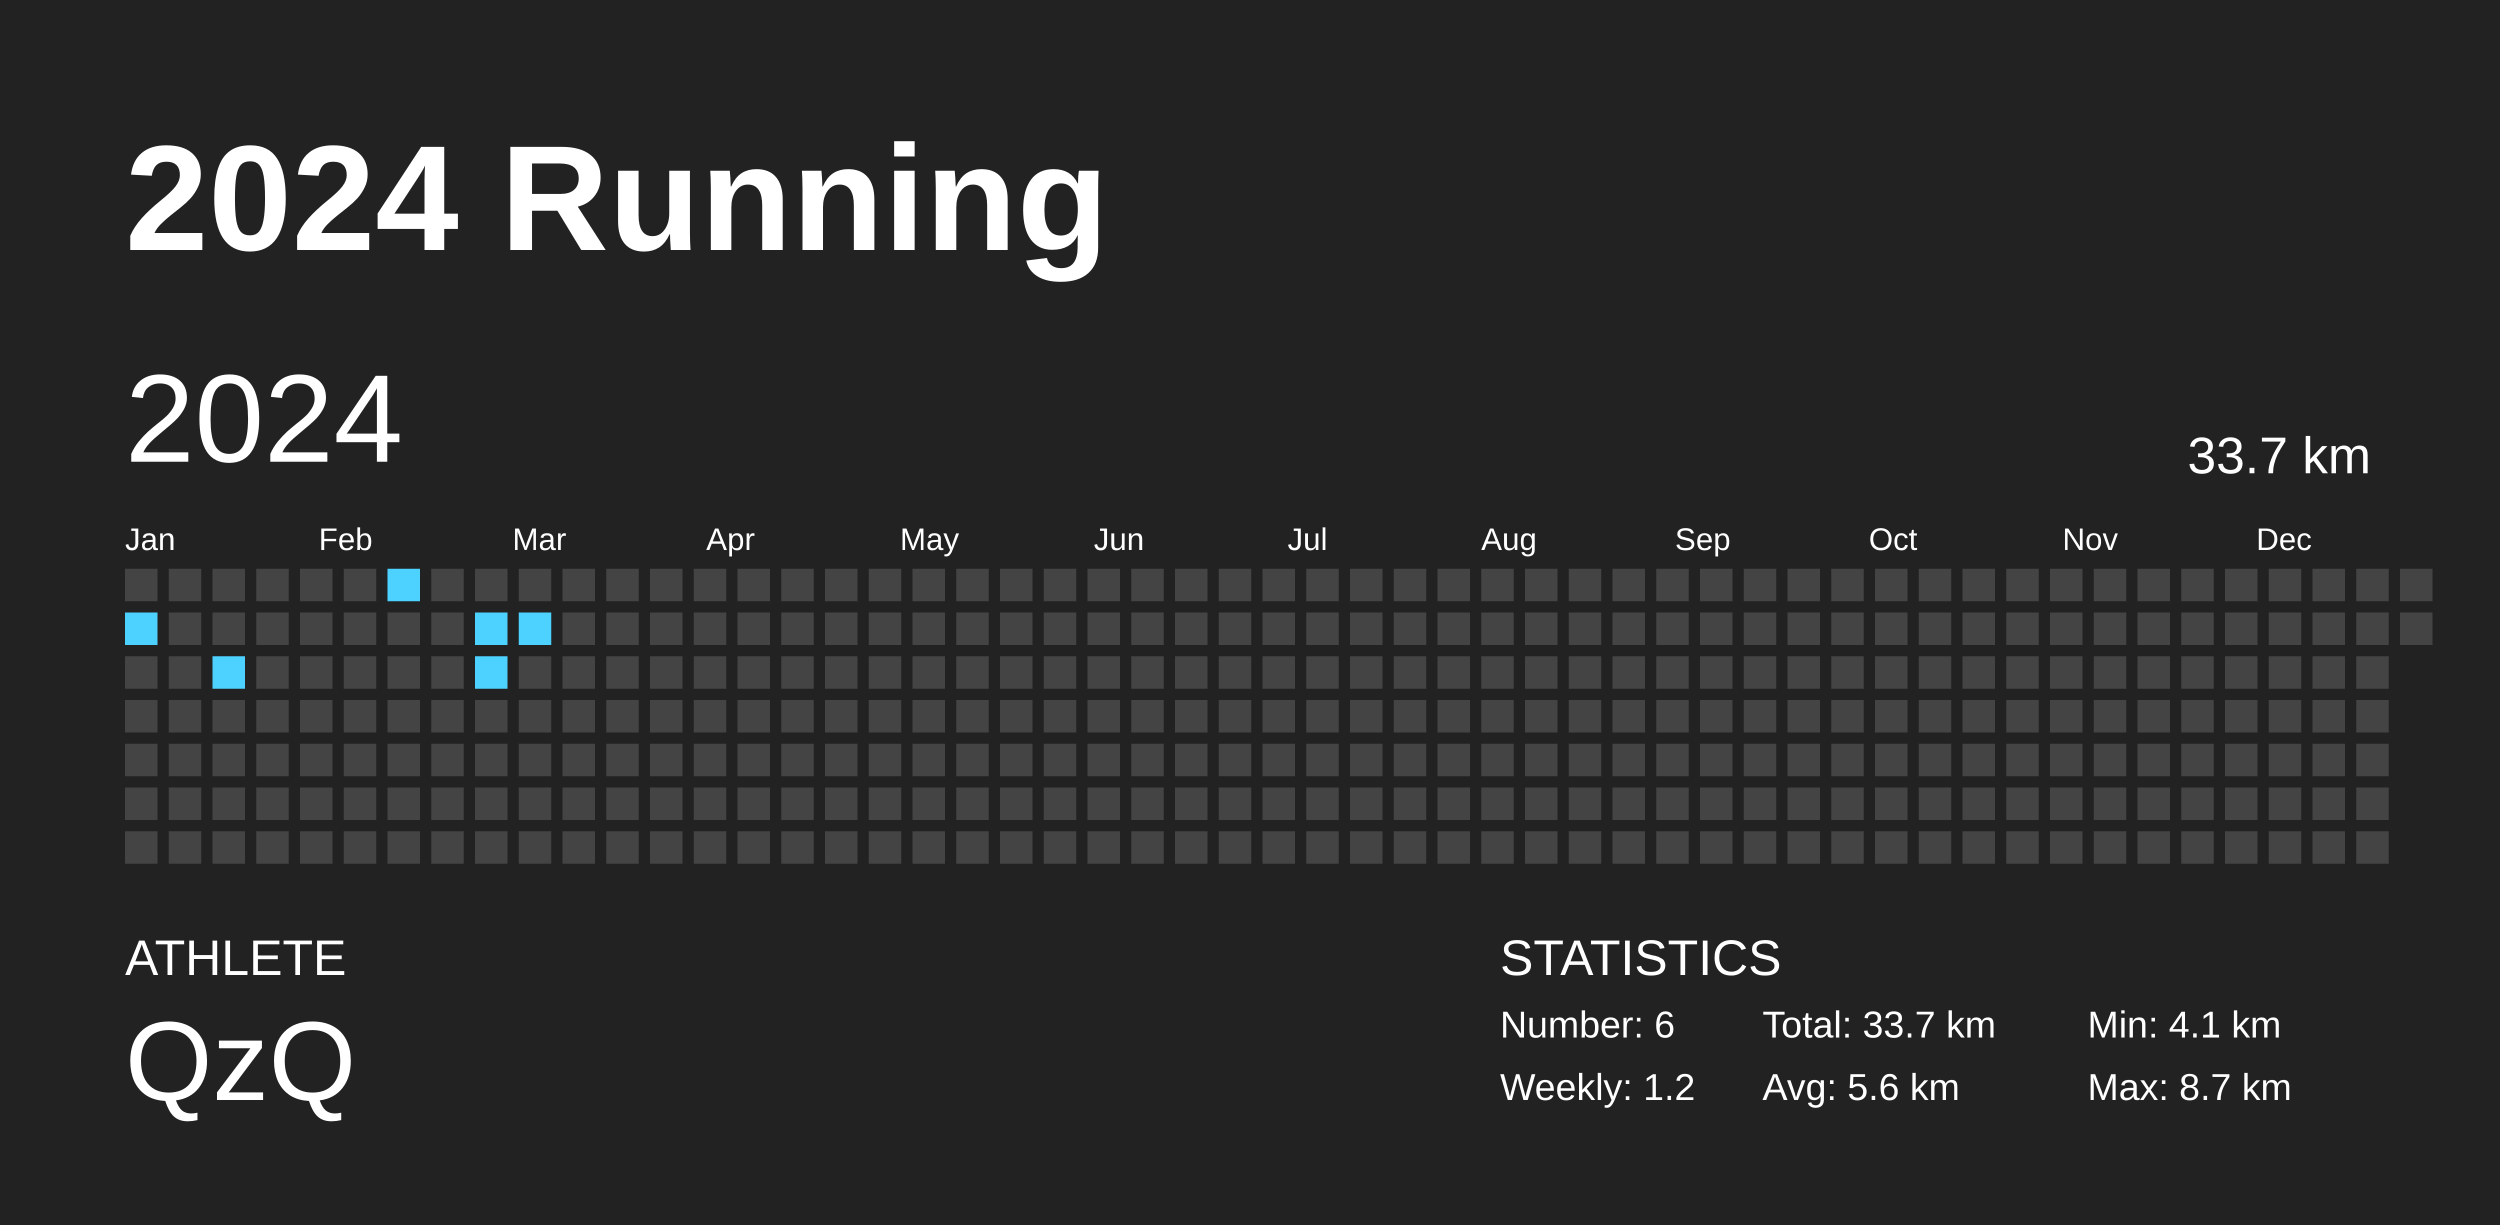
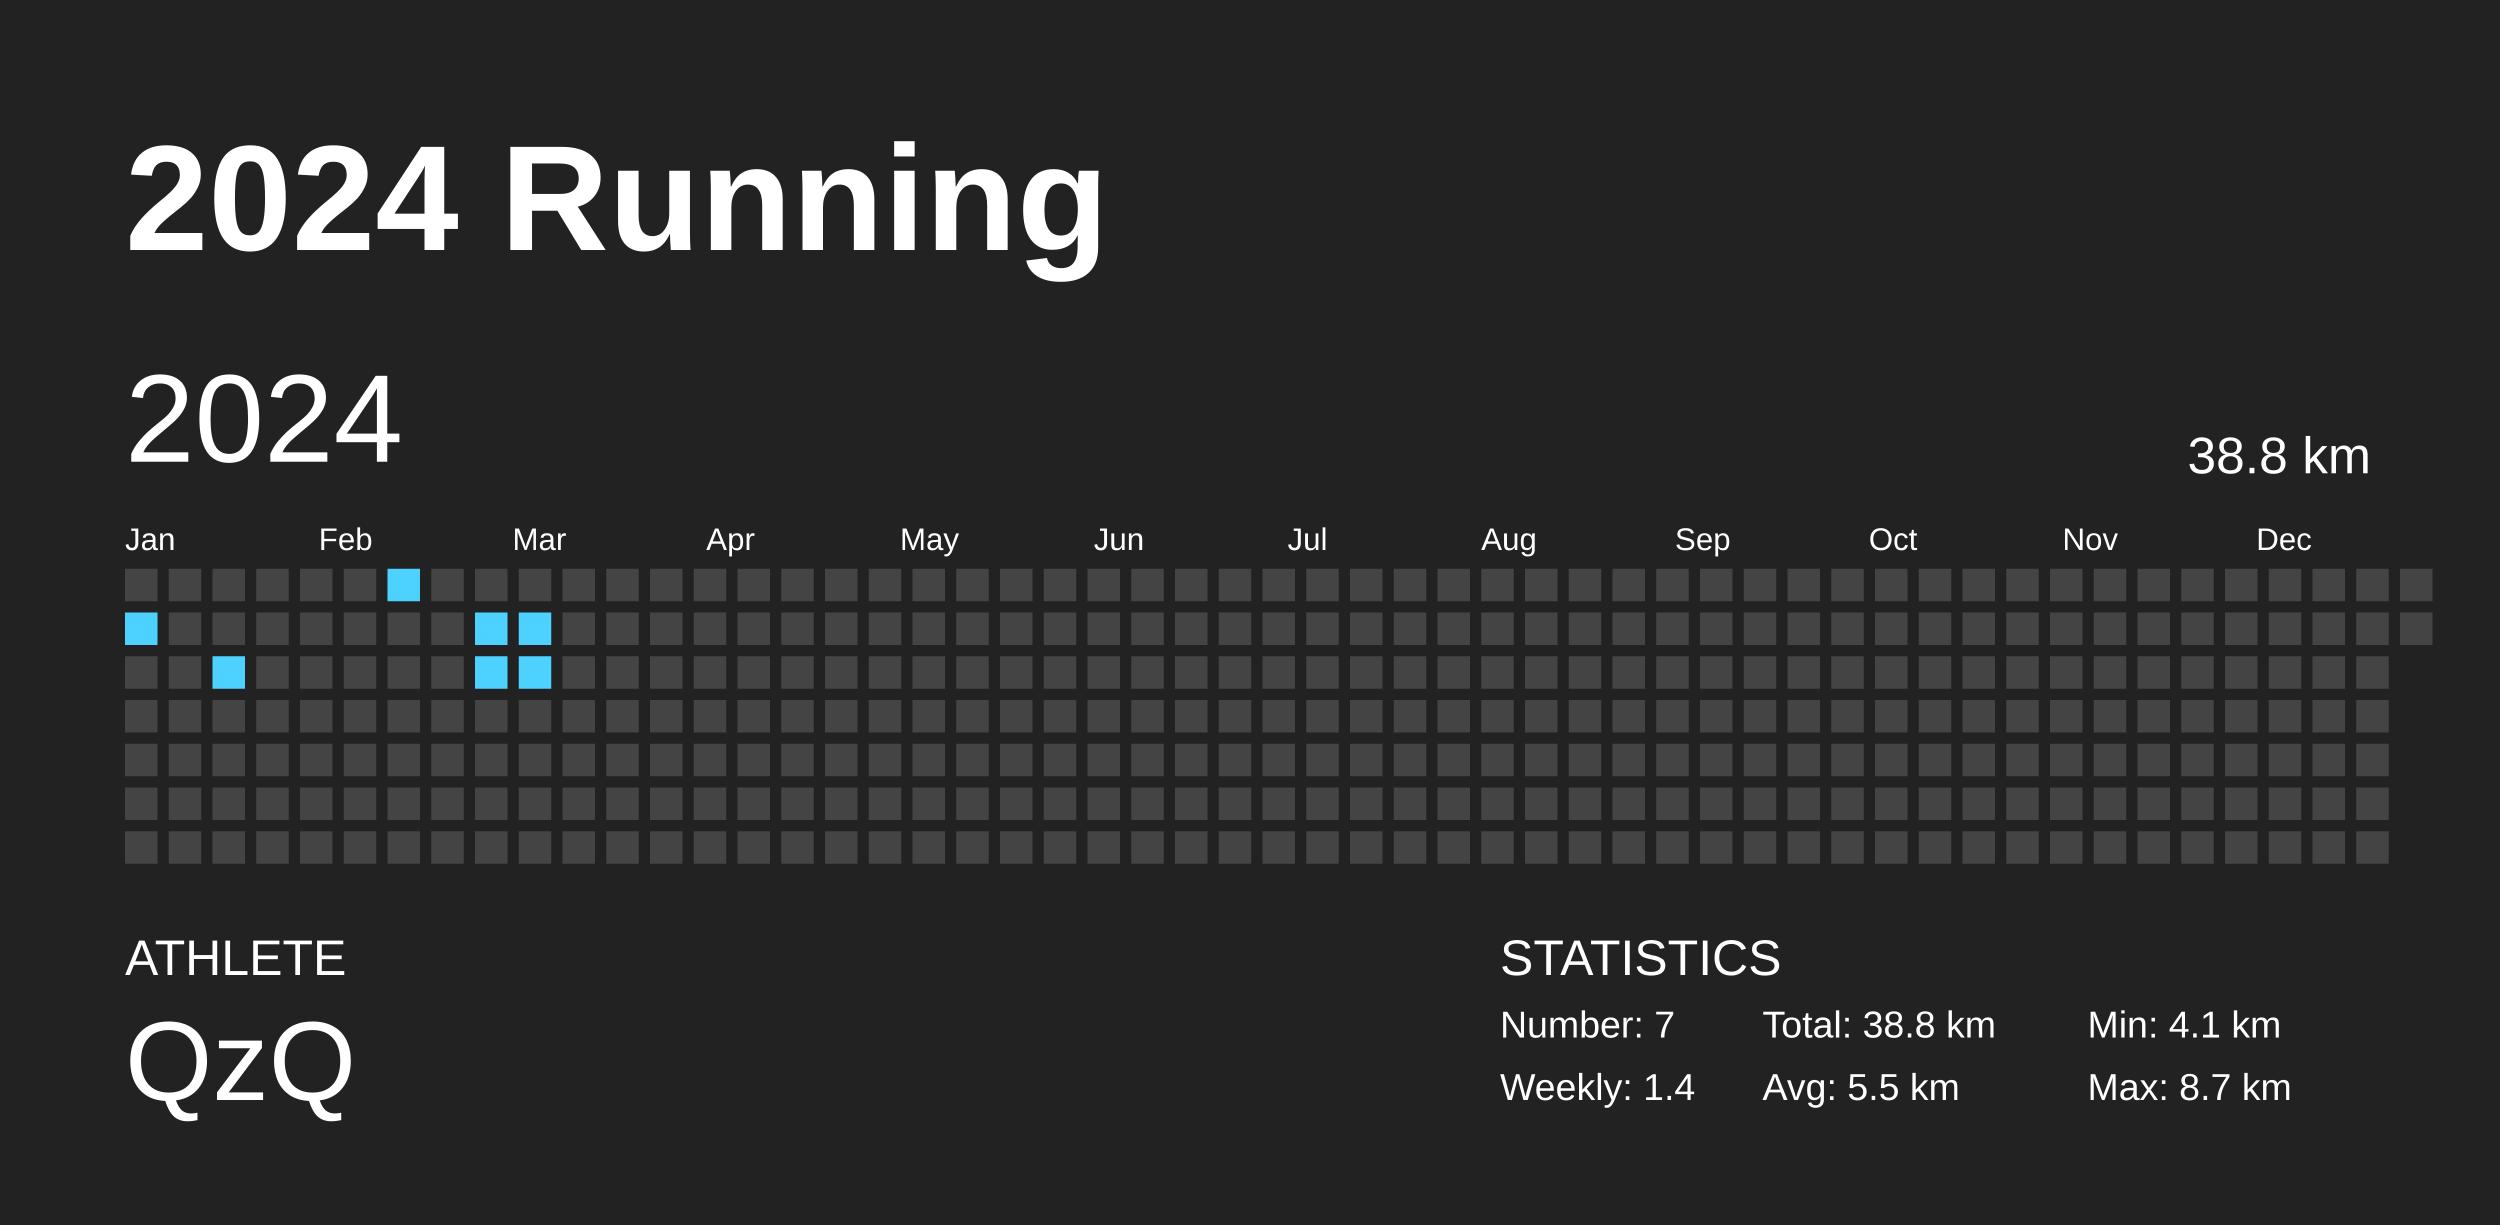
<svg xmlns="http://www.w3.org/2000/svg" baseProfile="full" height="98mm" version="1.1" viewBox="0,0,200,98" width="200mm">
  <defs />
  <rect fill="#222222" height="98" width="200" x="0" y="0" />
  <text fill="#FFFFFF" style="font-size:12px; font-family:Arial; font-weight:bold;" x="10" y="20">2024 Running</text>
  <text fill="#FFFFFF" style="font-size:4px; font-family:Arial" x="10" y="78">ATHLETE</text>
  <text fill="#FFFFFF" style="font-size:9px; font-family:Arial" x="10" y="88">QzQ</text>
  <text fill="#FFFFFF" style="font-size:4px; font-family:Arial" x="120" y="78">STATISTICS</text>
-   <text fill="#FFFFFF" style="font-size:3px; font-family:Arial" x="120" y="83">Number: 6</text>
-   <text fill="#FFFFFF" style="font-size:3px; font-family:Arial" x="120" y="88">Weekly: 1.2</text>
-   <text fill="#FFFFFF" style="font-size:3px; font-family:Arial" x="141" y="83">Total: 33.7 km</text>
-   <text fill="#FFFFFF" style="font-size:3px; font-family:Arial" x="141" y="88">Avg: 5.6 km</text>
+   <text fill="#FFFFFF" style="font-size:3px; font-family:Arial" x="120" y="83">Number: 7</text>
+   <text fill="#FFFFFF" style="font-size:3px; font-family:Arial" x="120" y="88">Weekly: 1.4</text>
+   <text fill="#FFFFFF" style="font-size:3px; font-family:Arial" x="141" y="83">Total: 38.8 km</text>
+   <text fill="#FFFFFF" style="font-size:3px; font-family:Arial" x="141" y="88">Avg: 5.5 km</text>
  <text fill="#FFFFFF" style="font-size:3px; font-family:Arial" x="167" y="83">Min: 4.1 km</text>
  <text fill="#FFFFFF" style="font-size:3px; font-family:Arial" x="167" y="88">Max: 8.7 km</text>
  <text dominant-baseline="hanging" fill="#FFFFFF" style="font-size:10.0px; font-family:Arial;" x="10" y="30">2024</text>
-   <text dominant-baseline="hanging" fill="#FFFFFF" style="font-size:4.125px; font-family:Arial;" x="175" y="35">33.7 km</text>
+   <text dominant-baseline="hanging" fill="#FFFFFF" style="font-size:4.125px; font-family:Arial;" x="175" y="35">38.8 km</text>
  <text fill="#FFFFFF" style="font-size:2.5px; font-family:Arial" x="10.0" y="44">Jan</text>
  <text fill="#FFFFFF" style="font-size:2.5px; font-family:Arial" x="25.5" y="44">Feb</text>
  <text fill="#FFFFFF" style="font-size:2.5px; font-family:Arial" x="41.0" y="44">Mar</text>
  <text fill="#FFFFFF" style="font-size:2.5px; font-family:Arial" x="56.5" y="44">Apr</text>
  <text fill="#FFFFFF" style="font-size:2.5px; font-family:Arial" x="72.0" y="44">May</text>
  <text fill="#FFFFFF" style="font-size:2.5px; font-family:Arial" x="87.5" y="44">Jun</text>
  <text fill="#FFFFFF" style="font-size:2.5px; font-family:Arial" x="103.0" y="44">Jul</text>
  <text fill="#FFFFFF" style="font-size:2.5px; font-family:Arial" x="118.5" y="44">Aug</text>
  <text fill="#FFFFFF" style="font-size:2.5px; font-family:Arial" x="134.0" y="44">Sep</text>
  <text fill="#FFFFFF" style="font-size:2.5px; font-family:Arial" x="149.5" y="44">Oct</text>
  <text fill="#FFFFFF" style="font-size:2.5px; font-family:Arial" x="165.0" y="44">Nov</text>
  <text fill="#FFFFFF" style="font-size:2.5px; font-family:Arial" x="180.5" y="44">Dec</text>
  <rect fill="#444444" height="2.6" width="2.6" x="10.0" y="45.5" />
  <rect fill="#4dd2ff" height="2.6" width="2.6" x="10.0" y="49.0" />
  <rect fill="#444444" height="2.6" width="2.6" x="10.0" y="52.5" />
  <rect fill="#444444" height="2.6" width="2.6" x="10.0" y="56.0" />
  <rect fill="#444444" height="2.6" width="2.6" x="10.0" y="59.5" />
  <rect fill="#444444" height="2.6" width="2.6" x="10.0" y="63.0" />
  <rect fill="#444444" height="2.6" width="2.6" x="10.0" y="66.5" />
  <rect fill="#444444" height="2.6" width="2.6" x="13.5" y="45.5" />
  <rect fill="#444444" height="2.6" width="2.6" x="13.5" y="49.0" />
  <rect fill="#444444" height="2.6" width="2.6" x="13.5" y="52.5" />
  <rect fill="#444444" height="2.6" width="2.6" x="13.5" y="56.0" />
  <rect fill="#444444" height="2.6" width="2.6" x="13.5" y="59.5" />
  <rect fill="#444444" height="2.6" width="2.6" x="13.5" y="63.0" />
  <rect fill="#444444" height="2.6" width="2.6" x="13.5" y="66.5" />
  <rect fill="#444444" height="2.6" width="2.6" x="17.0" y="45.5" />
  <rect fill="#444444" height="2.6" width="2.6" x="17.0" y="49.0" />
  <rect fill="#4dd2ff" height="2.6" width="2.6" x="17.0" y="52.5" />
  <rect fill="#444444" height="2.6" width="2.6" x="17.0" y="56.0" />
  <rect fill="#444444" height="2.6" width="2.6" x="17.0" y="59.5" />
  <rect fill="#444444" height="2.6" width="2.6" x="17.0" y="63.0" />
  <rect fill="#444444" height="2.6" width="2.6" x="17.0" y="66.5" />
  <rect fill="#444444" height="2.6" width="2.6" x="20.5" y="45.5" />
  <rect fill="#444444" height="2.6" width="2.6" x="20.5" y="49.0" />
  <rect fill="#444444" height="2.6" width="2.6" x="20.5" y="52.5" />
  <rect fill="#444444" height="2.6" width="2.6" x="20.5" y="56.0" />
  <rect fill="#444444" height="2.6" width="2.6" x="20.5" y="59.5" />
  <rect fill="#444444" height="2.6" width="2.6" x="20.5" y="63.0" />
  <rect fill="#444444" height="2.6" width="2.6" x="20.5" y="66.5" />
  <rect fill="#444444" height="2.6" width="2.6" x="24.0" y="45.5" />
  <rect fill="#444444" height="2.6" width="2.6" x="24.0" y="49.0" />
  <rect fill="#444444" height="2.6" width="2.6" x="24.0" y="52.5" />
  <rect fill="#444444" height="2.6" width="2.6" x="24.0" y="56.0" />
  <rect fill="#444444" height="2.6" width="2.6" x="24.0" y="59.5" />
  <rect fill="#444444" height="2.6" width="2.6" x="24.0" y="63.0" />
  <rect fill="#444444" height="2.6" width="2.6" x="24.0" y="66.5" />
  <rect fill="#444444" height="2.6" width="2.6" x="27.5" y="45.5" />
  <rect fill="#444444" height="2.6" width="2.6" x="27.5" y="49.0" />
  <rect fill="#444444" height="2.6" width="2.6" x="27.5" y="52.5" />
  <rect fill="#444444" height="2.6" width="2.6" x="27.5" y="56.0" />
  <rect fill="#444444" height="2.6" width="2.6" x="27.5" y="59.5" />
  <rect fill="#444444" height="2.6" width="2.6" x="27.5" y="63.0" />
  <rect fill="#444444" height="2.6" width="2.6" x="27.5" y="66.5" />
  <rect fill="#4dd2ff" height="2.6" width="2.6" x="31.0" y="45.5" />
  <rect fill="#444444" height="2.6" width="2.6" x="31.0" y="49.0" />
  <rect fill="#444444" height="2.6" width="2.6" x="31.0" y="52.5" />
  <rect fill="#444444" height="2.6" width="2.6" x="31.0" y="56.0" />
  <rect fill="#444444" height="2.6" width="2.6" x="31.0" y="59.5" />
  <rect fill="#444444" height="2.6" width="2.6" x="31.0" y="63.0" />
  <rect fill="#444444" height="2.6" width="2.6" x="31.0" y="66.5" />
  <rect fill="#444444" height="2.6" width="2.6" x="34.5" y="45.5" />
  <rect fill="#444444" height="2.6" width="2.6" x="34.5" y="49.0" />
  <rect fill="#444444" height="2.6" width="2.6" x="34.5" y="52.5" />
  <rect fill="#444444" height="2.6" width="2.6" x="34.5" y="56.0" />
  <rect fill="#444444" height="2.6" width="2.6" x="34.5" y="59.5" />
  <rect fill="#444444" height="2.6" width="2.6" x="34.5" y="63.0" />
  <rect fill="#444444" height="2.6" width="2.6" x="34.5" y="66.5" />
  <rect fill="#444444" height="2.6" width="2.6" x="38.0" y="45.5" />
  <rect fill="#4dd2ff" height="2.6" width="2.6" x="38.0" y="49.0" />
  <rect fill="#4dd2ff" height="2.6" width="2.6" x="38.0" y="52.5" />
  <rect fill="#444444" height="2.6" width="2.6" x="38.0" y="56.0" />
  <rect fill="#444444" height="2.6" width="2.6" x="38.0" y="59.5" />
  <rect fill="#444444" height="2.6" width="2.6" x="38.0" y="63.0" />
  <rect fill="#444444" height="2.6" width="2.6" x="38.0" y="66.5" />
  <rect fill="#444444" height="2.6" width="2.6" x="41.5" y="45.5" />
  <rect fill="#4dd2ff" height="2.6" width="2.6" x="41.5" y="49.0" />
-   <rect fill="#444444" height="2.6" width="2.6" x="41.5" y="52.5" />
+   <rect fill="#4dd2ff" height="2.6" width="2.6" x="41.5" y="52.5" />
  <rect fill="#444444" height="2.6" width="2.6" x="41.5" y="56.0" />
  <rect fill="#444444" height="2.6" width="2.6" x="41.5" y="59.5" />
  <rect fill="#444444" height="2.6" width="2.6" x="41.5" y="63.0" />
  <rect fill="#444444" height="2.6" width="2.6" x="41.5" y="66.5" />
  <rect fill="#444444" height="2.6" width="2.6" x="45.0" y="45.5" />
  <rect fill="#444444" height="2.6" width="2.6" x="45.0" y="49.0" />
  <rect fill="#444444" height="2.6" width="2.6" x="45.0" y="52.5" />
  <rect fill="#444444" height="2.6" width="2.6" x="45.0" y="56.0" />
  <rect fill="#444444" height="2.6" width="2.6" x="45.0" y="59.5" />
  <rect fill="#444444" height="2.6" width="2.6" x="45.0" y="63.0" />
  <rect fill="#444444" height="2.6" width="2.6" x="45.0" y="66.5" />
  <rect fill="#444444" height="2.6" width="2.6" x="48.5" y="45.5" />
  <rect fill="#444444" height="2.6" width="2.6" x="48.5" y="49.0" />
  <rect fill="#444444" height="2.6" width="2.6" x="48.5" y="52.5" />
  <rect fill="#444444" height="2.6" width="2.6" x="48.5" y="56.0" />
  <rect fill="#444444" height="2.6" width="2.6" x="48.5" y="59.5" />
  <rect fill="#444444" height="2.6" width="2.6" x="48.5" y="63.0" />
  <rect fill="#444444" height="2.6" width="2.6" x="48.5" y="66.5" />
  <rect fill="#444444" height="2.6" width="2.6" x="52.0" y="45.5" />
  <rect fill="#444444" height="2.6" width="2.6" x="52.0" y="49.0" />
  <rect fill="#444444" height="2.6" width="2.6" x="52.0" y="52.5" />
  <rect fill="#444444" height="2.6" width="2.6" x="52.0" y="56.0" />
  <rect fill="#444444" height="2.6" width="2.6" x="52.0" y="59.5" />
  <rect fill="#444444" height="2.6" width="2.6" x="52.0" y="63.0" />
  <rect fill="#444444" height="2.6" width="2.6" x="52.0" y="66.5" />
  <rect fill="#444444" height="2.6" width="2.6" x="55.5" y="45.5" />
  <rect fill="#444444" height="2.6" width="2.6" x="55.5" y="49.0" />
  <rect fill="#444444" height="2.6" width="2.6" x="55.5" y="52.5" />
  <rect fill="#444444" height="2.6" width="2.6" x="55.5" y="56.0" />
  <rect fill="#444444" height="2.6" width="2.6" x="55.5" y="59.5" />
  <rect fill="#444444" height="2.6" width="2.6" x="55.5" y="63.0" />
  <rect fill="#444444" height="2.6" width="2.6" x="55.5" y="66.5" />
  <rect fill="#444444" height="2.6" width="2.6" x="59.0" y="45.5" />
  <rect fill="#444444" height="2.6" width="2.6" x="59.0" y="49.0" />
  <rect fill="#444444" height="2.6" width="2.6" x="59.0" y="52.5" />
  <rect fill="#444444" height="2.6" width="2.6" x="59.0" y="56.0" />
  <rect fill="#444444" height="2.6" width="2.6" x="59.0" y="59.5" />
  <rect fill="#444444" height="2.6" width="2.6" x="59.0" y="63.0" />
  <rect fill="#444444" height="2.6" width="2.6" x="59.0" y="66.5" />
  <rect fill="#444444" height="2.6" width="2.6" x="62.5" y="45.5" />
  <rect fill="#444444" height="2.6" width="2.6" x="62.5" y="49.0" />
  <rect fill="#444444" height="2.6" width="2.6" x="62.5" y="52.5" />
  <rect fill="#444444" height="2.6" width="2.6" x="62.5" y="56.0" />
  <rect fill="#444444" height="2.6" width="2.6" x="62.5" y="59.5" />
  <rect fill="#444444" height="2.6" width="2.6" x="62.5" y="63.0" />
  <rect fill="#444444" height="2.6" width="2.6" x="62.5" y="66.5" />
  <rect fill="#444444" height="2.6" width="2.6" x="66.0" y="45.5" />
  <rect fill="#444444" height="2.6" width="2.6" x="66.0" y="49.0" />
  <rect fill="#444444" height="2.6" width="2.6" x="66.0" y="52.5" />
  <rect fill="#444444" height="2.6" width="2.6" x="66.0" y="56.0" />
  <rect fill="#444444" height="2.6" width="2.6" x="66.0" y="59.5" />
  <rect fill="#444444" height="2.6" width="2.6" x="66.0" y="63.0" />
  <rect fill="#444444" height="2.6" width="2.6" x="66.0" y="66.5" />
  <rect fill="#444444" height="2.6" width="2.6" x="69.5" y="45.5" />
  <rect fill="#444444" height="2.6" width="2.6" x="69.5" y="49.0" />
  <rect fill="#444444" height="2.6" width="2.6" x="69.5" y="52.5" />
  <rect fill="#444444" height="2.6" width="2.6" x="69.5" y="56.0" />
  <rect fill="#444444" height="2.6" width="2.6" x="69.5" y="59.5" />
  <rect fill="#444444" height="2.6" width="2.6" x="69.5" y="63.0" />
  <rect fill="#444444" height="2.6" width="2.6" x="69.5" y="66.5" />
  <rect fill="#444444" height="2.6" width="2.6" x="73.0" y="45.5" />
  <rect fill="#444444" height="2.6" width="2.6" x="73.0" y="49.0" />
  <rect fill="#444444" height="2.6" width="2.6" x="73.0" y="52.5" />
  <rect fill="#444444" height="2.6" width="2.6" x="73.0" y="56.0" />
  <rect fill="#444444" height="2.6" width="2.6" x="73.0" y="59.5" />
  <rect fill="#444444" height="2.6" width="2.6" x="73.0" y="63.0" />
  <rect fill="#444444" height="2.6" width="2.6" x="73.0" y="66.5" />
  <rect fill="#444444" height="2.6" width="2.6" x="76.5" y="45.5" />
  <rect fill="#444444" height="2.6" width="2.6" x="76.5" y="49.0" />
  <rect fill="#444444" height="2.6" width="2.6" x="76.5" y="52.5" />
  <rect fill="#444444" height="2.6" width="2.6" x="76.5" y="56.0" />
  <rect fill="#444444" height="2.6" width="2.6" x="76.5" y="59.5" />
  <rect fill="#444444" height="2.6" width="2.6" x="76.5" y="63.0" />
  <rect fill="#444444" height="2.6" width="2.6" x="76.5" y="66.5" />
  <rect fill="#444444" height="2.6" width="2.6" x="80.0" y="45.5" />
  <rect fill="#444444" height="2.6" width="2.6" x="80.0" y="49.0" />
  <rect fill="#444444" height="2.6" width="2.6" x="80.0" y="52.5" />
  <rect fill="#444444" height="2.6" width="2.6" x="80.0" y="56.0" />
  <rect fill="#444444" height="2.6" width="2.6" x="80.0" y="59.5" />
  <rect fill="#444444" height="2.6" width="2.6" x="80.0" y="63.0" />
  <rect fill="#444444" height="2.6" width="2.6" x="80.0" y="66.5" />
  <rect fill="#444444" height="2.6" width="2.6" x="83.5" y="45.5" />
  <rect fill="#444444" height="2.6" width="2.6" x="83.5" y="49.0" />
  <rect fill="#444444" height="2.6" width="2.6" x="83.5" y="52.5" />
  <rect fill="#444444" height="2.6" width="2.6" x="83.5" y="56.0" />
  <rect fill="#444444" height="2.6" width="2.6" x="83.5" y="59.5" />
  <rect fill="#444444" height="2.6" width="2.6" x="83.5" y="63.0" />
  <rect fill="#444444" height="2.6" width="2.6" x="83.5" y="66.5" />
  <rect fill="#444444" height="2.6" width="2.6" x="87.0" y="45.5" />
  <rect fill="#444444" height="2.6" width="2.6" x="87.0" y="49.0" />
  <rect fill="#444444" height="2.6" width="2.6" x="87.0" y="52.5" />
  <rect fill="#444444" height="2.6" width="2.6" x="87.0" y="56.0" />
  <rect fill="#444444" height="2.6" width="2.6" x="87.0" y="59.5" />
  <rect fill="#444444" height="2.6" width="2.6" x="87.0" y="63.0" />
  <rect fill="#444444" height="2.6" width="2.6" x="87.0" y="66.5" />
  <rect fill="#444444" height="2.6" width="2.6" x="90.5" y="45.5" />
  <rect fill="#444444" height="2.6" width="2.6" x="90.5" y="49.0" />
  <rect fill="#444444" height="2.6" width="2.6" x="90.5" y="52.5" />
  <rect fill="#444444" height="2.6" width="2.6" x="90.5" y="56.0" />
  <rect fill="#444444" height="2.6" width="2.6" x="90.5" y="59.5" />
  <rect fill="#444444" height="2.6" width="2.6" x="90.5" y="63.0" />
  <rect fill="#444444" height="2.6" width="2.6" x="90.5" y="66.5" />
  <rect fill="#444444" height="2.6" width="2.6" x="94.0" y="45.5" />
  <rect fill="#444444" height="2.6" width="2.6" x="94.0" y="49.0" />
  <rect fill="#444444" height="2.6" width="2.6" x="94.0" y="52.5" />
  <rect fill="#444444" height="2.6" width="2.6" x="94.0" y="56.0" />
  <rect fill="#444444" height="2.6" width="2.6" x="94.0" y="59.5" />
  <rect fill="#444444" height="2.6" width="2.6" x="94.0" y="63.0" />
  <rect fill="#444444" height="2.6" width="2.6" x="94.0" y="66.5" />
  <rect fill="#444444" height="2.6" width="2.6" x="97.5" y="45.5" />
  <rect fill="#444444" height="2.6" width="2.6" x="97.5" y="49.0" />
  <rect fill="#444444" height="2.6" width="2.6" x="97.5" y="52.5" />
  <rect fill="#444444" height="2.6" width="2.6" x="97.5" y="56.0" />
  <rect fill="#444444" height="2.6" width="2.6" x="97.5" y="59.5" />
  <rect fill="#444444" height="2.6" width="2.6" x="97.5" y="63.0" />
  <rect fill="#444444" height="2.6" width="2.6" x="97.5" y="66.5" />
  <rect fill="#444444" height="2.6" width="2.6" x="101.0" y="45.5" />
  <rect fill="#444444" height="2.6" width="2.6" x="101.0" y="49.0" />
  <rect fill="#444444" height="2.6" width="2.6" x="101.0" y="52.5" />
  <rect fill="#444444" height="2.6" width="2.6" x="101.0" y="56.0" />
  <rect fill="#444444" height="2.6" width="2.6" x="101.0" y="59.5" />
  <rect fill="#444444" height="2.6" width="2.6" x="101.0" y="63.0" />
  <rect fill="#444444" height="2.6" width="2.6" x="101.0" y="66.5" />
  <rect fill="#444444" height="2.6" width="2.6" x="104.5" y="45.5" />
  <rect fill="#444444" height="2.6" width="2.6" x="104.5" y="49.0" />
  <rect fill="#444444" height="2.6" width="2.6" x="104.5" y="52.5" />
  <rect fill="#444444" height="2.6" width="2.6" x="104.5" y="56.0" />
  <rect fill="#444444" height="2.6" width="2.6" x="104.5" y="59.5" />
  <rect fill="#444444" height="2.6" width="2.6" x="104.5" y="63.0" />
  <rect fill="#444444" height="2.6" width="2.6" x="104.5" y="66.5" />
  <rect fill="#444444" height="2.6" width="2.6" x="108.0" y="45.5" />
  <rect fill="#444444" height="2.6" width="2.6" x="108.0" y="49.0" />
  <rect fill="#444444" height="2.6" width="2.6" x="108.0" y="52.5" />
  <rect fill="#444444" height="2.6" width="2.6" x="108.0" y="56.0" />
  <rect fill="#444444" height="2.6" width="2.6" x="108.0" y="59.5" />
  <rect fill="#444444" height="2.6" width="2.6" x="108.0" y="63.0" />
  <rect fill="#444444" height="2.6" width="2.6" x="108.0" y="66.5" />
  <rect fill="#444444" height="2.6" width="2.6" x="111.5" y="45.5" />
  <rect fill="#444444" height="2.6" width="2.6" x="111.5" y="49.0" />
  <rect fill="#444444" height="2.6" width="2.6" x="111.5" y="52.5" />
  <rect fill="#444444" height="2.6" width="2.6" x="111.5" y="56.0" />
  <rect fill="#444444" height="2.6" width="2.6" x="111.5" y="59.5" />
  <rect fill="#444444" height="2.6" width="2.6" x="111.5" y="63.0" />
  <rect fill="#444444" height="2.6" width="2.6" x="111.5" y="66.5" />
  <rect fill="#444444" height="2.6" width="2.6" x="115.0" y="45.5" />
  <rect fill="#444444" height="2.6" width="2.6" x="115.0" y="49.0" />
  <rect fill="#444444" height="2.6" width="2.6" x="115.0" y="52.5" />
  <rect fill="#444444" height="2.6" width="2.6" x="115.0" y="56.0" />
  <rect fill="#444444" height="2.6" width="2.6" x="115.0" y="59.5" />
  <rect fill="#444444" height="2.6" width="2.6" x="115.0" y="63.0" />
  <rect fill="#444444" height="2.6" width="2.6" x="115.0" y="66.5" />
  <rect fill="#444444" height="2.6" width="2.6" x="118.5" y="45.5" />
  <rect fill="#444444" height="2.6" width="2.6" x="118.5" y="49.0" />
  <rect fill="#444444" height="2.6" width="2.6" x="118.5" y="52.5" />
  <rect fill="#444444" height="2.6" width="2.6" x="118.5" y="56.0" />
  <rect fill="#444444" height="2.6" width="2.6" x="118.5" y="59.5" />
  <rect fill="#444444" height="2.6" width="2.6" x="118.5" y="63.0" />
  <rect fill="#444444" height="2.6" width="2.6" x="118.5" y="66.5" />
  <rect fill="#444444" height="2.6" width="2.6" x="122.0" y="45.5" />
  <rect fill="#444444" height="2.6" width="2.6" x="122.0" y="49.0" />
  <rect fill="#444444" height="2.6" width="2.6" x="122.0" y="52.5" />
  <rect fill="#444444" height="2.6" width="2.6" x="122.0" y="56.0" />
  <rect fill="#444444" height="2.6" width="2.6" x="122.0" y="59.5" />
  <rect fill="#444444" height="2.6" width="2.6" x="122.0" y="63.0" />
  <rect fill="#444444" height="2.6" width="2.6" x="122.0" y="66.5" />
  <rect fill="#444444" height="2.6" width="2.6" x="125.5" y="45.5" />
  <rect fill="#444444" height="2.6" width="2.6" x="125.5" y="49.0" />
  <rect fill="#444444" height="2.6" width="2.6" x="125.5" y="52.5" />
  <rect fill="#444444" height="2.6" width="2.6" x="125.5" y="56.0" />
  <rect fill="#444444" height="2.6" width="2.6" x="125.5" y="59.5" />
  <rect fill="#444444" height="2.6" width="2.6" x="125.5" y="63.0" />
  <rect fill="#444444" height="2.6" width="2.6" x="125.5" y="66.5" />
  <rect fill="#444444" height="2.6" width="2.6" x="129.0" y="45.5" />
  <rect fill="#444444" height="2.6" width="2.6" x="129.0" y="49.0" />
  <rect fill="#444444" height="2.6" width="2.6" x="129.0" y="52.5" />
  <rect fill="#444444" height="2.6" width="2.6" x="129.0" y="56.0" />
  <rect fill="#444444" height="2.6" width="2.6" x="129.0" y="59.5" />
  <rect fill="#444444" height="2.6" width="2.6" x="129.0" y="63.0" />
  <rect fill="#444444" height="2.6" width="2.6" x="129.0" y="66.5" />
  <rect fill="#444444" height="2.6" width="2.6" x="132.5" y="45.5" />
  <rect fill="#444444" height="2.6" width="2.6" x="132.5" y="49.0" />
  <rect fill="#444444" height="2.6" width="2.6" x="132.5" y="52.5" />
  <rect fill="#444444" height="2.6" width="2.6" x="132.5" y="56.0" />
  <rect fill="#444444" height="2.6" width="2.6" x="132.5" y="59.5" />
  <rect fill="#444444" height="2.6" width="2.6" x="132.5" y="63.0" />
  <rect fill="#444444" height="2.6" width="2.6" x="132.5" y="66.5" />
  <rect fill="#444444" height="2.6" width="2.6" x="136.0" y="45.5" />
  <rect fill="#444444" height="2.6" width="2.6" x="136.0" y="49.0" />
  <rect fill="#444444" height="2.6" width="2.6" x="136.0" y="52.5" />
  <rect fill="#444444" height="2.6" width="2.6" x="136.0" y="56.0" />
  <rect fill="#444444" height="2.6" width="2.6" x="136.0" y="59.5" />
  <rect fill="#444444" height="2.6" width="2.6" x="136.0" y="63.0" />
  <rect fill="#444444" height="2.6" width="2.6" x="136.0" y="66.5" />
  <rect fill="#444444" height="2.6" width="2.6" x="139.5" y="45.5" />
  <rect fill="#444444" height="2.6" width="2.6" x="139.5" y="49.0" />
  <rect fill="#444444" height="2.6" width="2.6" x="139.5" y="52.5" />
  <rect fill="#444444" height="2.6" width="2.6" x="139.5" y="56.0" />
  <rect fill="#444444" height="2.6" width="2.6" x="139.5" y="59.5" />
  <rect fill="#444444" height="2.6" width="2.6" x="139.5" y="63.0" />
  <rect fill="#444444" height="2.6" width="2.6" x="139.5" y="66.5" />
  <rect fill="#444444" height="2.6" width="2.6" x="143.0" y="45.5" />
  <rect fill="#444444" height="2.6" width="2.6" x="143.0" y="49.0" />
  <rect fill="#444444" height="2.6" width="2.6" x="143.0" y="52.5" />
  <rect fill="#444444" height="2.6" width="2.6" x="143.0" y="56.0" />
  <rect fill="#444444" height="2.6" width="2.6" x="143.0" y="59.5" />
  <rect fill="#444444" height="2.6" width="2.6" x="143.0" y="63.0" />
  <rect fill="#444444" height="2.6" width="2.6" x="143.0" y="66.5" />
  <rect fill="#444444" height="2.6" width="2.6" x="146.5" y="45.5" />
  <rect fill="#444444" height="2.6" width="2.6" x="146.5" y="49.0" />
  <rect fill="#444444" height="2.6" width="2.6" x="146.5" y="52.5" />
  <rect fill="#444444" height="2.6" width="2.6" x="146.5" y="56.0" />
  <rect fill="#444444" height="2.6" width="2.6" x="146.5" y="59.5" />
  <rect fill="#444444" height="2.6" width="2.6" x="146.5" y="63.0" />
  <rect fill="#444444" height="2.6" width="2.6" x="146.5" y="66.5" />
  <rect fill="#444444" height="2.6" width="2.6" x="150.0" y="45.5" />
  <rect fill="#444444" height="2.6" width="2.6" x="150.0" y="49.0" />
  <rect fill="#444444" height="2.6" width="2.6" x="150.0" y="52.5" />
  <rect fill="#444444" height="2.6" width="2.6" x="150.0" y="56.0" />
  <rect fill="#444444" height="2.6" width="2.6" x="150.0" y="59.5" />
  <rect fill="#444444" height="2.6" width="2.6" x="150.0" y="63.0" />
  <rect fill="#444444" height="2.6" width="2.6" x="150.0" y="66.5" />
  <rect fill="#444444" height="2.6" width="2.6" x="153.5" y="45.5" />
  <rect fill="#444444" height="2.6" width="2.6" x="153.5" y="49.0" />
  <rect fill="#444444" height="2.6" width="2.6" x="153.5" y="52.5" />
  <rect fill="#444444" height="2.6" width="2.6" x="153.5" y="56.0" />
  <rect fill="#444444" height="2.6" width="2.6" x="153.5" y="59.5" />
  <rect fill="#444444" height="2.6" width="2.6" x="153.5" y="63.0" />
  <rect fill="#444444" height="2.6" width="2.6" x="153.5" y="66.5" />
  <rect fill="#444444" height="2.6" width="2.6" x="157.0" y="45.5" />
  <rect fill="#444444" height="2.6" width="2.6" x="157.0" y="49.0" />
  <rect fill="#444444" height="2.6" width="2.6" x="157.0" y="52.5" />
  <rect fill="#444444" height="2.6" width="2.6" x="157.0" y="56.0" />
  <rect fill="#444444" height="2.6" width="2.6" x="157.0" y="59.5" />
  <rect fill="#444444" height="2.6" width="2.6" x="157.0" y="63.0" />
  <rect fill="#444444" height="2.6" width="2.6" x="157.0" y="66.5" />
  <rect fill="#444444" height="2.6" width="2.6" x="160.5" y="45.5" />
  <rect fill="#444444" height="2.6" width="2.6" x="160.5" y="49.0" />
  <rect fill="#444444" height="2.6" width="2.6" x="160.5" y="52.5" />
  <rect fill="#444444" height="2.6" width="2.6" x="160.5" y="56.0" />
  <rect fill="#444444" height="2.6" width="2.6" x="160.5" y="59.5" />
  <rect fill="#444444" height="2.6" width="2.6" x="160.5" y="63.0" />
  <rect fill="#444444" height="2.6" width="2.6" x="160.5" y="66.5" />
  <rect fill="#444444" height="2.6" width="2.6" x="164.0" y="45.5" />
  <rect fill="#444444" height="2.6" width="2.6" x="164.0" y="49.0" />
  <rect fill="#444444" height="2.6" width="2.6" x="164.0" y="52.5" />
  <rect fill="#444444" height="2.6" width="2.6" x="164.0" y="56.0" />
  <rect fill="#444444" height="2.6" width="2.6" x="164.0" y="59.5" />
  <rect fill="#444444" height="2.6" width="2.6" x="164.0" y="63.0" />
  <rect fill="#444444" height="2.6" width="2.6" x="164.0" y="66.5" />
  <rect fill="#444444" height="2.6" width="2.6" x="167.5" y="45.5" />
  <rect fill="#444444" height="2.6" width="2.6" x="167.5" y="49.0" />
  <rect fill="#444444" height="2.6" width="2.6" x="167.5" y="52.5" />
  <rect fill="#444444" height="2.6" width="2.6" x="167.5" y="56.0" />
  <rect fill="#444444" height="2.6" width="2.6" x="167.5" y="59.5" />
  <rect fill="#444444" height="2.6" width="2.6" x="167.5" y="63.0" />
  <rect fill="#444444" height="2.6" width="2.6" x="167.5" y="66.5" />
  <rect fill="#444444" height="2.6" width="2.6" x="171.0" y="45.5" />
  <rect fill="#444444" height="2.6" width="2.6" x="171.0" y="49.0" />
  <rect fill="#444444" height="2.6" width="2.6" x="171.0" y="52.5" />
  <rect fill="#444444" height="2.6" width="2.6" x="171.0" y="56.0" />
  <rect fill="#444444" height="2.6" width="2.6" x="171.0" y="59.5" />
  <rect fill="#444444" height="2.6" width="2.6" x="171.0" y="63.0" />
  <rect fill="#444444" height="2.6" width="2.6" x="171.0" y="66.5" />
  <rect fill="#444444" height="2.6" width="2.6" x="174.5" y="45.5" />
  <rect fill="#444444" height="2.6" width="2.6" x="174.5" y="49.0" />
  <rect fill="#444444" height="2.6" width="2.6" x="174.5" y="52.5" />
  <rect fill="#444444" height="2.6" width="2.6" x="174.5" y="56.0" />
  <rect fill="#444444" height="2.6" width="2.6" x="174.5" y="59.5" />
  <rect fill="#444444" height="2.6" width="2.6" x="174.5" y="63.0" />
  <rect fill="#444444" height="2.6" width="2.6" x="174.5" y="66.5" />
  <rect fill="#444444" height="2.6" width="2.6" x="178.0" y="45.5" />
  <rect fill="#444444" height="2.6" width="2.6" x="178.0" y="49.0" />
  <rect fill="#444444" height="2.6" width="2.6" x="178.0" y="52.5" />
  <rect fill="#444444" height="2.6" width="2.6" x="178.0" y="56.0" />
  <rect fill="#444444" height="2.6" width="2.6" x="178.0" y="59.5" />
  <rect fill="#444444" height="2.6" width="2.6" x="178.0" y="63.0" />
  <rect fill="#444444" height="2.6" width="2.6" x="178.0" y="66.5" />
  <rect fill="#444444" height="2.6" width="2.6" x="181.5" y="45.5" />
  <rect fill="#444444" height="2.6" width="2.6" x="181.5" y="49.0" />
  <rect fill="#444444" height="2.6" width="2.6" x="181.5" y="52.5" />
  <rect fill="#444444" height="2.6" width="2.6" x="181.5" y="56.0" />
  <rect fill="#444444" height="2.6" width="2.6" x="181.5" y="59.5" />
  <rect fill="#444444" height="2.6" width="2.6" x="181.5" y="63.0" />
  <rect fill="#444444" height="2.6" width="2.6" x="181.5" y="66.5" />
  <rect fill="#444444" height="2.6" width="2.6" x="185.0" y="45.5" />
  <rect fill="#444444" height="2.6" width="2.6" x="185.0" y="49.0" />
  <rect fill="#444444" height="2.6" width="2.6" x="185.0" y="52.5" />
  <rect fill="#444444" height="2.6" width="2.6" x="185.0" y="56.0" />
  <rect fill="#444444" height="2.6" width="2.6" x="185.0" y="59.5" />
  <rect fill="#444444" height="2.6" width="2.6" x="185.0" y="63.0" />
  <rect fill="#444444" height="2.6" width="2.6" x="185.0" y="66.5" />
  <rect fill="#444444" height="2.6" width="2.6" x="188.5" y="45.5" />
  <rect fill="#444444" height="2.6" width="2.6" x="188.5" y="49.0" />
  <rect fill="#444444" height="2.6" width="2.6" x="188.5" y="52.5" />
  <rect fill="#444444" height="2.6" width="2.6" x="188.5" y="56.0" />
  <rect fill="#444444" height="2.6" width="2.6" x="188.5" y="59.5" />
  <rect fill="#444444" height="2.6" width="2.6" x="188.5" y="63.0" />
  <rect fill="#444444" height="2.6" width="2.6" x="188.5" y="66.5" />
  <rect fill="#444444" height="2.6" width="2.6" x="192.0" y="45.5" />
  <rect fill="#444444" height="2.6" width="2.6" x="192.0" y="49.0" />
</svg>
